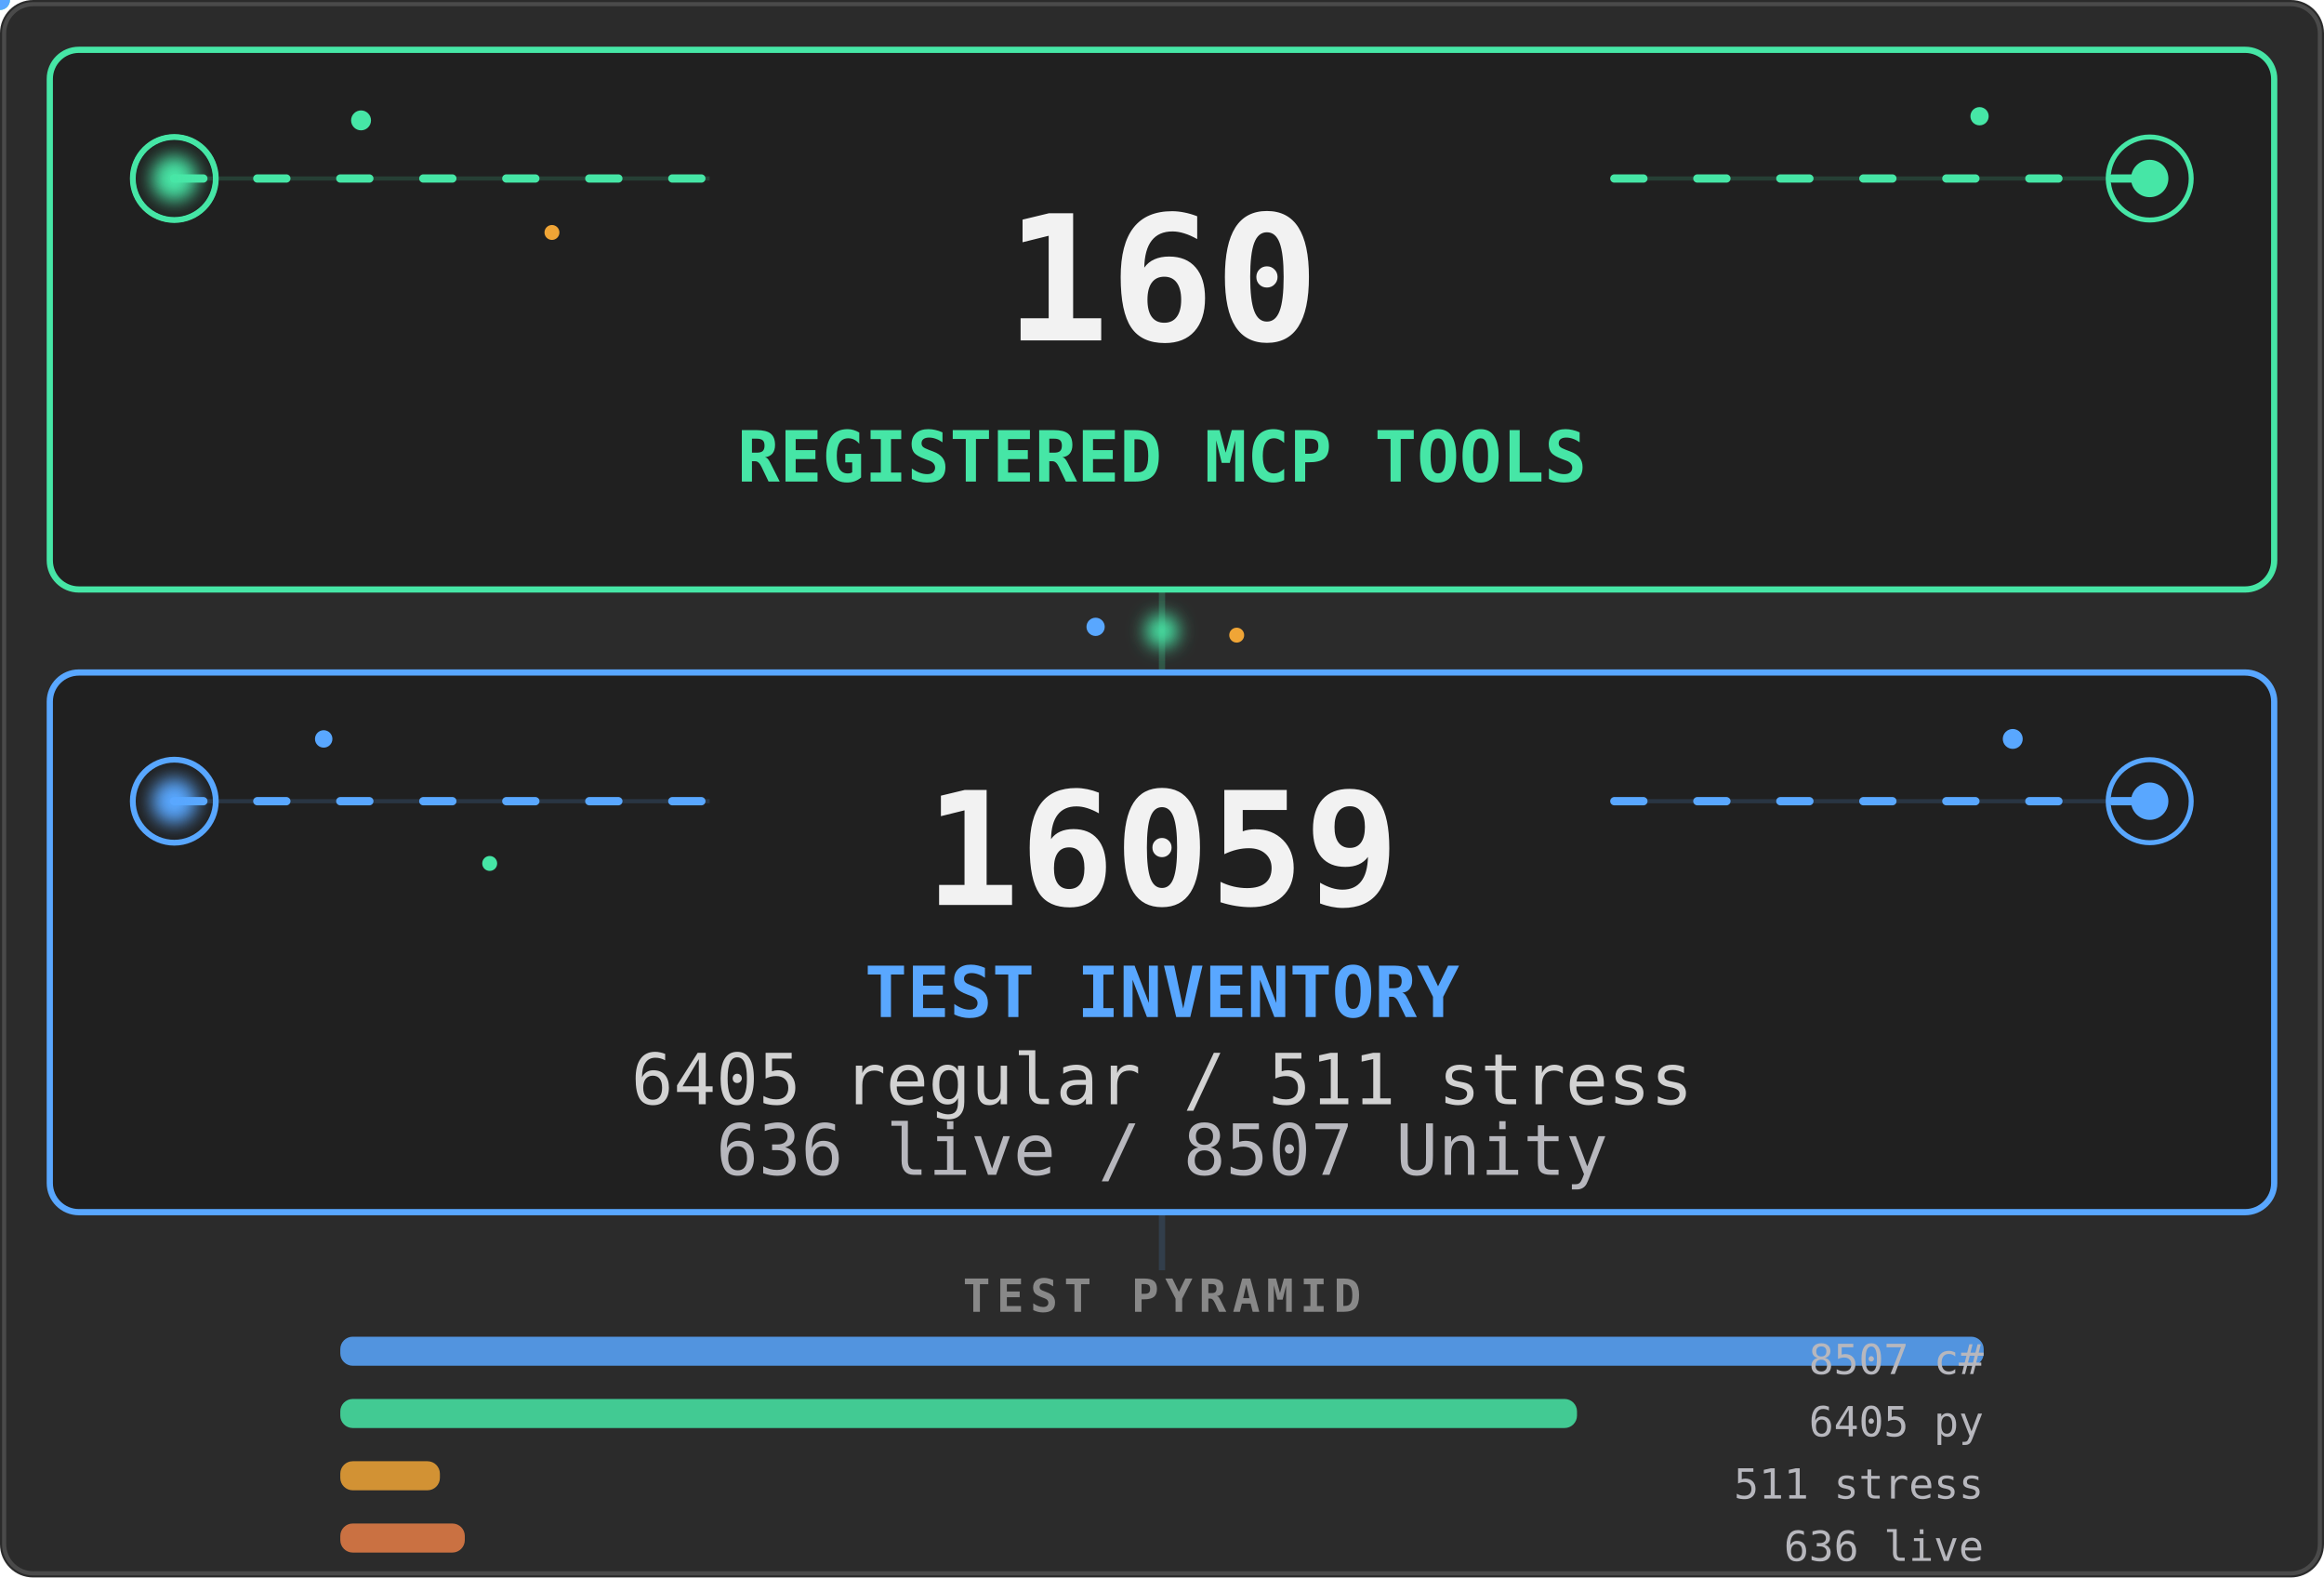
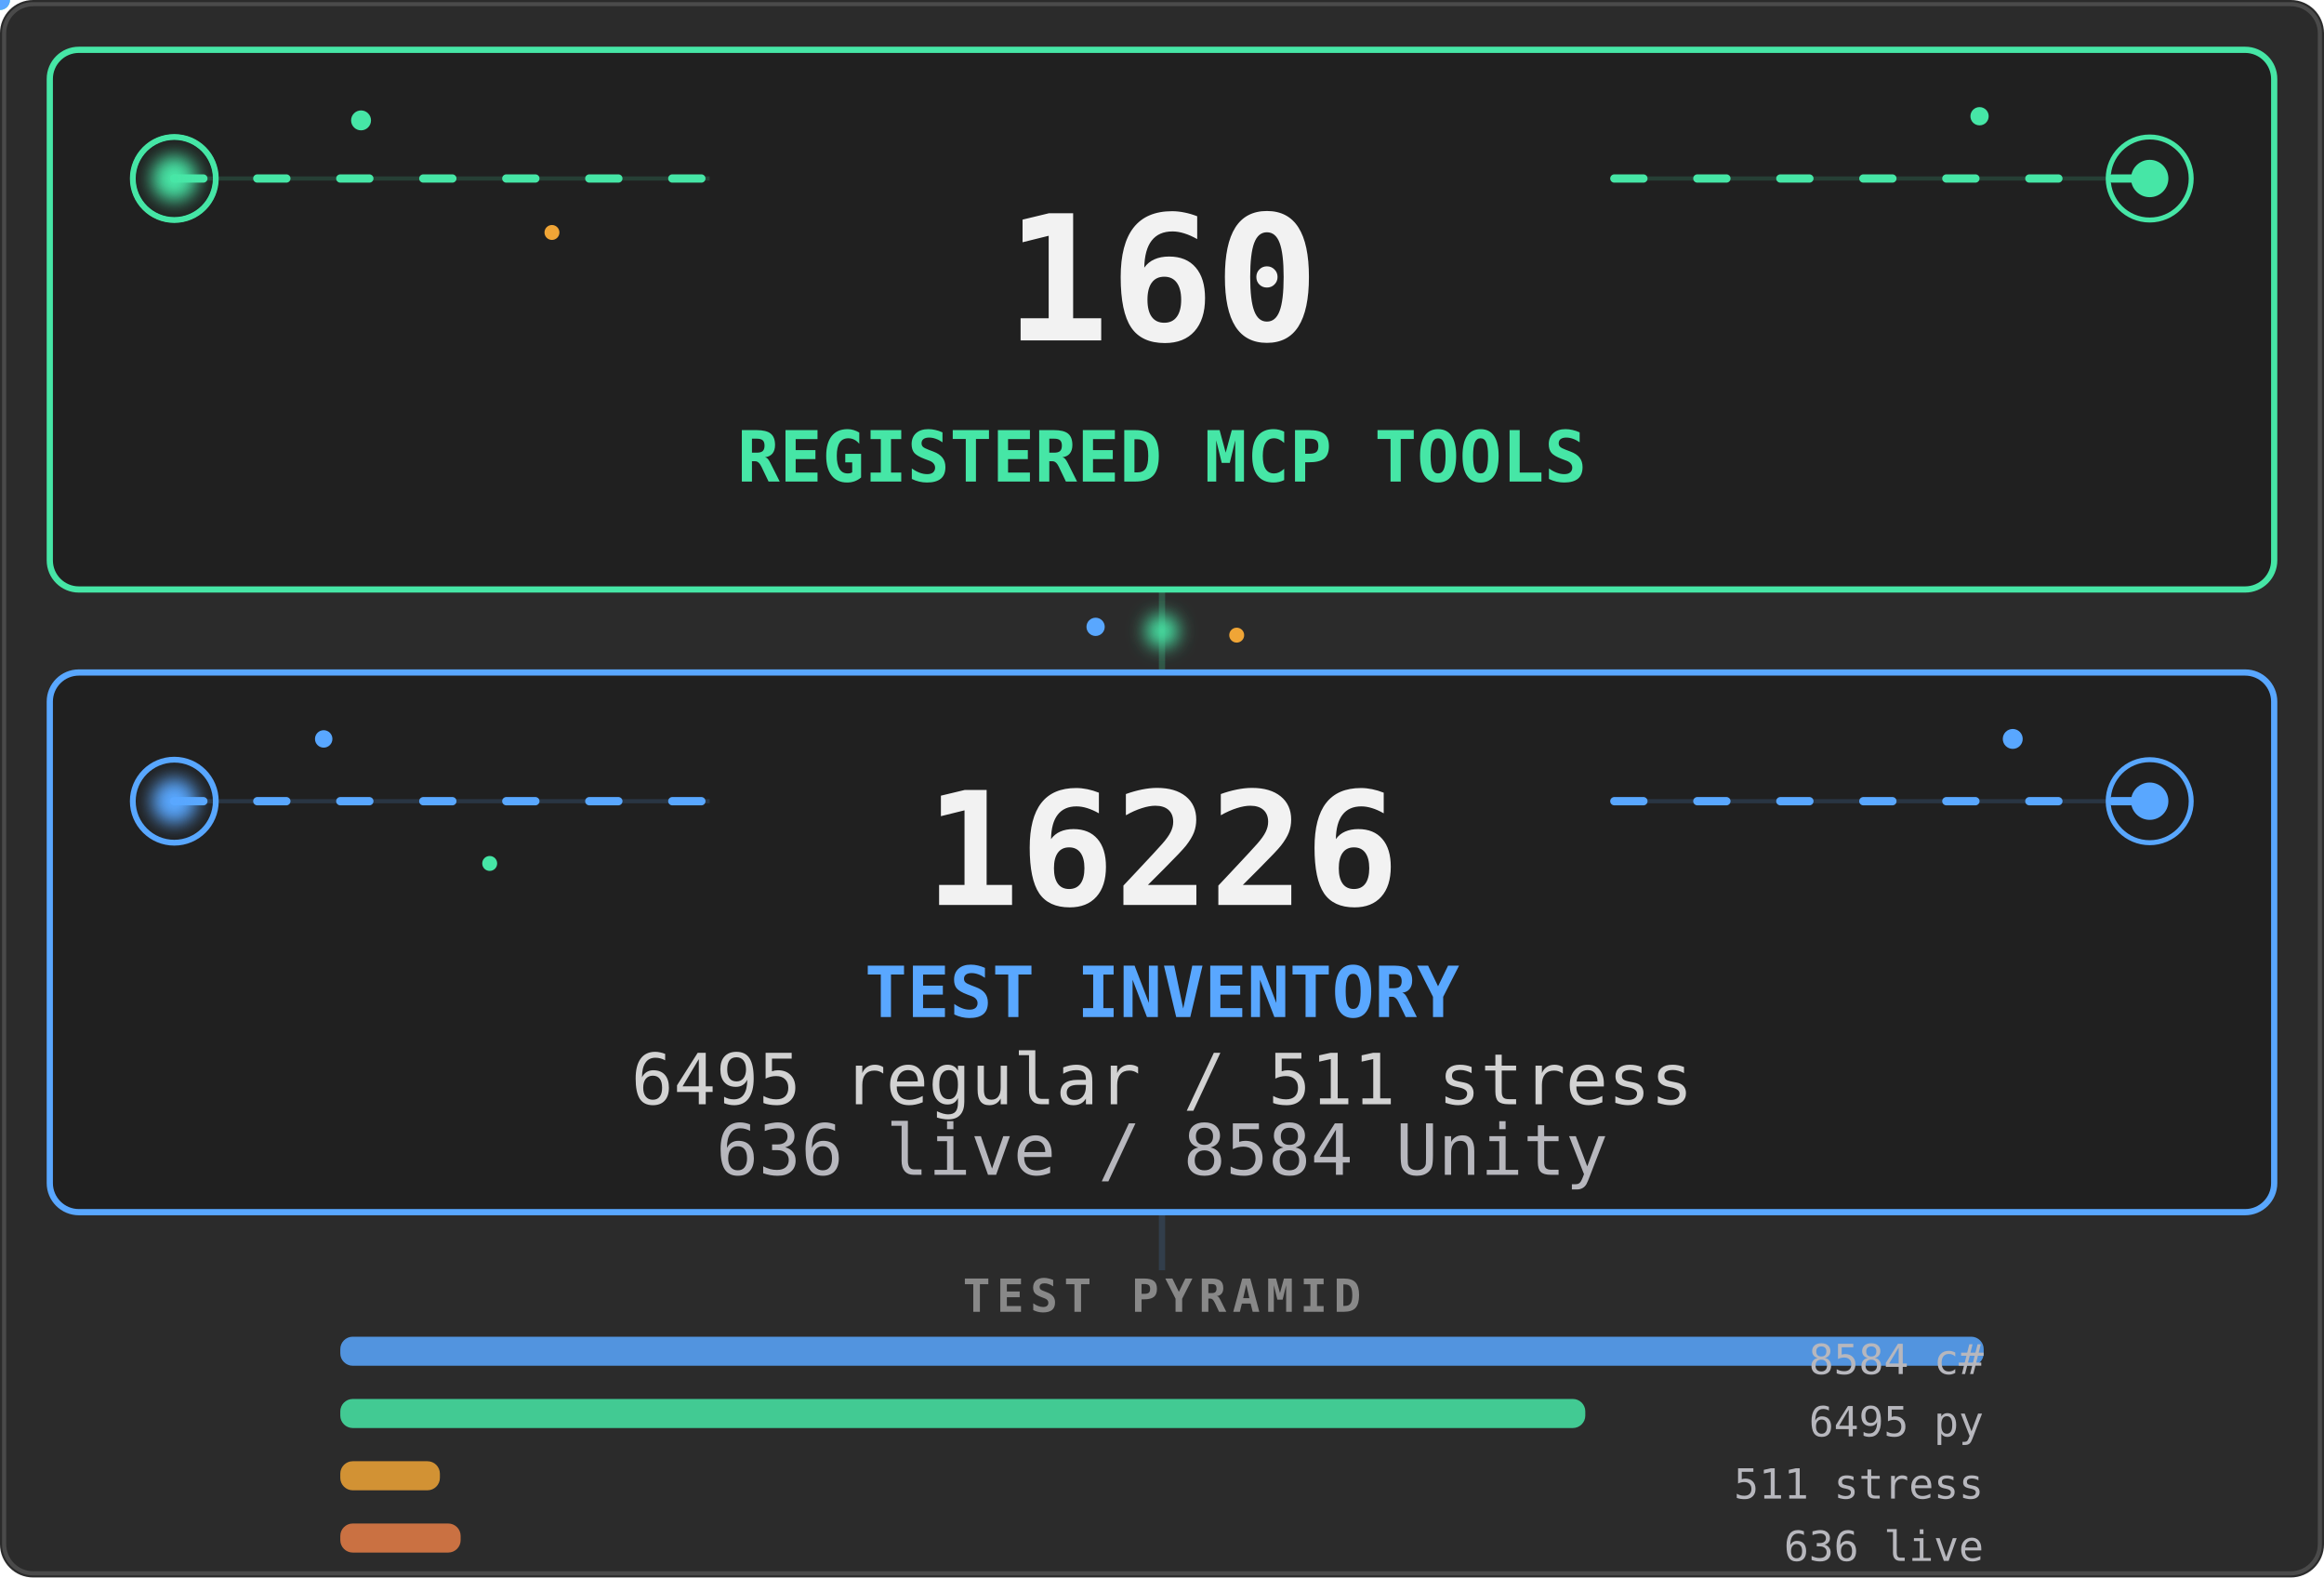
<svg xmlns="http://www.w3.org/2000/svg" viewBox="0 0 560 380" width="560" height="380" role="img" aria-labelledby="stats-title stats-desc">
  <defs>
    <filter id="stats-core-glow" x="-80%" y="-80%" width="260%" height="260%">
      <feGaussianBlur stdDeviation="2.2" />
    </filter>
    <clipPath id="stats-tools-clip">
      <rect x="12" y="12" width="536" height="130" rx="7" />
    </clipPath>
    <clipPath id="stats-tests-clip">
      <rect x="12" y="162" width="536" height="130" rx="7" />
    </clipPath>
    <linearGradient id="stats-tools-scan" x1="0" y1="0" x2="1" y2="0">
      <stop offset="0" stop-color="#46e6a6" stop-opacity="0" />
      <stop offset=".5" stop-color="#46e6a6" stop-opacity=".2" />
      <stop offset="1" stop-color="#46e6a6" stop-opacity="0" />
    </linearGradient>
    <linearGradient id="stats-tests-scan" x1="0" y1="0" x2="1" y2="0">
      <stop offset="0" stop-color="#59a7ff" stop-opacity="0" />
      <stop offset=".5" stop-color="#59a7ff" stop-opacity=".18" />
      <stop offset="1" stop-color="#59a7ff" stop-opacity="0" />
    </linearGradient>
  </defs>
  <style>
    .stats-card {
      fill: #202020;
      stroke-width: 1.5;
    }
    .stats-aura {
      transform-box: fill-box;
      transform-origin: center;
      animation: stats-aura-breathe 4.2s ease-in-out infinite;
    }
    .stats-aura-tests { animation-delay: -2.1s; }
    .stats-flow {
      fill: none;
      stroke-width: 2;
      stroke-linecap: round;
      stroke-dasharray: 7 13;
      animation: stats-flow 3.8s linear infinite;
    }
    .stats-flow-tests {
      animation-delay: -1.9s;
      animation-duration: 4.4s;
    }
    .stats-ring {
      fill: none;
      transform-box: fill-box;
      transform-origin: center;
      animation: stats-ring-life 3.2s ease-out infinite;
    }
    .stats-ring-mid { animation-delay: -1.05s; }
    .stats-ring-late { animation-delay: -2.1s; }
    .stats-ring-tests { animation-duration: 3.7s; }
    .stats-core {
      transform-box: fill-box;
      transform-origin: center;
      animation: stats-core-life 2.8s ease-in-out infinite;
    }
    .stats-core-tests {
      animation-delay: -1.4s;
      animation-duration: 3.2s;
    }
    .stats-scan {
      animation: stats-scan-yoyo 5.4s ease-in-out infinite alternate;
    }
    .stats-scan-tests {
      animation-delay: -2.7s;
      animation-duration: 6.2s;
    }
    .stats-spore {
      transform-box: fill-box;
      transform-origin: center;
      animation: stats-spore-drift 5.1s ease-in-out infinite alternate;
    }
    .stats-spore-b { animation-delay: -1.7s; animation-duration: 6.3s; }
    .stats-spore-c { animation-delay: -3.4s; animation-duration: 4.7s; }
    .stats-spore-phase-1 { animation-delay: -.6s; animation-duration: 5.5s; }
    .stats-spore-phase-2 { animation-delay: -1.3s; animation-duration: 4.8s; }
    .stats-spore-phase-3 { animation-delay: -2.2s; animation-duration: 6s; }
    .stats-spore-phase-4 { animation-delay: -3.1s; animation-duration: 5.2s; }
    .stats-spore-phase-5 { animation-delay: -4s; animation-duration: 6.6s; }
    .stats-spore-phase-6 { animation-delay: -4.8s; animation-duration: 5.8s; }
    .stats-bridge {
      transform-box: fill-box;
      transform-origin: center;
      animation: stats-bridge-life 3.6s ease-in-out infinite;
    }
    .motion-particle { pointer-events: none; }
    @keyframes stats-aura-breathe {
      0%, 100% { opacity: .07; transform: scale(.985); }
      50% { opacity: .2; transform: scale(1.015); }
    }
    @keyframes stats-flow {
      from { stroke-dashoffset: 0; }
      to { stroke-dashoffset: -40; }
    }
    @keyframes stats-ring-life {
      0% { opacity: .7; transform: scale(.45); }
      72%, 100% { opacity: 0; transform: scale(1.85); }
    }
    @keyframes stats-core-life {
      0%, 100% { opacity: .8; transform: scale(.86); }
      50% { opacity: 1; transform: scale(1.12); }
    }
    @keyframes stats-scan-yoyo {
      0% { opacity: 0; transform: translateX(-76px); }
      16%, 84% { opacity: .8; }
      100% { opacity: 0; transform: translateX(596px); }
    }
    @keyframes stats-spore-drift {
      0% { opacity: .2; transform: translate(-5px, 4px) scale(.72); }
      48% { opacity: .72; transform: translate(4px, -5px) scale(1.12); }
      100% { opacity: .3; transform: translate(9px, 3px) scale(.84); }
    }
    @keyframes stats-bridge-life {
      0%, 100% { opacity: .38; transform: scale(.82); }
      50% { opacity: 1; transform: scale(1.12); }
    }
    @media (prefers-reduced-motion: reduce) {
      .stats-aura, .stats-flow, .stats-ring, .stats-core,
      .stats-scan, .stats-spore, .stats-bridge {
        animation: none !important;
      }
      .stats-aura { opacity: .1; }
      .stats-flow { stroke-dasharray: none; opacity: .42; }
      .stats-ring { opacity: .18; }
      .stats-core { opacity: 1; }
      .stats-scan, .motion-particle { display: none; }
      .stats-spore { opacity: .3; }
      .stats-bridge { opacity: .75; }
    }
  </style>
  <rect width="560" height="380" rx="8" fill="#2b2b2b" />
  <rect x="1" y="1" width="558" height="378" rx="7" fill="none" stroke="#4a4a4a" />
  <path d="M280 142V162" stroke="#46e6a6" stroke-width="1.5" opacity=".22" />
  <circle class="stats-bridge" cx="280" cy="152" r="4" fill="#46e6a6" filter="url(#stats-core-glow)" />
  <circle class="stats-spore stats-spore-b stats-spore-phase-1" cx="264" cy="151" r="2.2" fill="#59a7ff" />
  <circle class="stats-spore stats-spore-c stats-spore-phase-2" cx="298" cy="153" r="1.8" fill="#f0a536" />
  <rect class="stats-aura" x="12" y="12" width="536" height="130" rx="7" fill="#46e6a6" />
  <rect class="stats-card" x="12" y="12" width="536" height="130" rx="7" stroke="#46e6a6" />
  <g clip-path="url(#stats-tools-clip)">
    <rect class="stats-scan" x="-70" y="12" width="74" height="130" fill="url(#stats-tools-scan)" />
  </g>
  <path d="M42 43H171M389 43H518" stroke="#46e6a6" opacity=".16" />
  <path class="stats-flow" d="M42 43H171M389 43H518" stroke="#46e6a6" />
  <g aria-hidden="true">
    <circle class="stats-ring" cx="42" cy="43" r="10" stroke="#46e6a6" stroke-width="1.4" />
    <circle class="stats-ring stats-ring-mid" cx="42" cy="43" r="10" stroke="#46e6a6" stroke-width="1.2" />
    <circle class="stats-ring stats-ring-late" cx="518" cy="43" r="10" stroke="#46e6a6" stroke-width="1.2" />
    <circle class="stats-core" cx="42" cy="43" r="5.5" fill="#46e6a6" filter="url(#stats-core-glow)" />
    <circle class="stats-core" cx="518" cy="43" r="4.5" fill="#46e6a6" />
    <circle class="stats-spore" cx="87" cy="29" r="2.4" fill="#46e6a6" />
    <circle class="stats-spore stats-spore-b stats-spore-phase-3" cx="133" cy="56" r="1.8" fill="#f0a536" />
    <circle class="stats-spore stats-spore-c stats-spore-phase-4" cx="477" cy="28" r="2.2" fill="#46e6a6" />
    <g class="motion-particle">
      <circle r="2.4" fill="#46e6a6">
        <animateMotion dur="4.8s" begin="-1.3s" repeatCount="indefinite" path="M42 43H171" />
        <animate attributeName="opacity" values="0;.9;.9;0" dur="4.8s" begin="-1.3s" repeatCount="indefinite" />
      </circle>
    </g>
    <g class="motion-particle">
      <circle r="2" fill="#46e6a6">
        <animateMotion dur="5.6s" begin="-4.1s" repeatCount="indefinite" path="M389 43H518" />
        <animate attributeName="opacity" values="0;.75;.75;0" dur="5.6s" begin="-4.1s" repeatCount="indefinite" />
      </circle>
    </g>
  </g>
  <g font-family="ui-monospace, SFMono-Regular, Menlo, Consolas, monospace">
    <text x="280" y="82" text-anchor="middle" fill="#f2f2f2" font-size="42" data-biome-marker="TOOLS" font-weight="700" data-mobile-critical="true">160</text>
    <text x="280" y="116" text-anchor="middle" fill="#46e6a6" font-size="17" font-weight="700" data-mobile-critical="true">REGISTERED MCP TOOLS</text>
  </g>
  <rect class="stats-aura stats-aura-tests" x="12" y="162" width="536" height="130" rx="7" fill="#59a7ff" />
  <rect class="stats-card stats-card-tests" x="12" y="162" width="536" height="130" rx="7" stroke="#59a7ff" />
  <g clip-path="url(#stats-tests-clip)">
    <rect class="stats-scan stats-scan-tests" x="-70" y="162" width="74" height="130" fill="url(#stats-tests-scan)" />
  </g>
  <path d="M42 193H171M389 193H518" stroke="#59a7ff" opacity=".16" />
  <path class="stats-flow stats-flow-tests" d="M42 193H171M389 193H518" stroke="#59a7ff" />
  <g aria-hidden="true">
    <circle class="stats-ring stats-ring-tests" cx="42" cy="193" r="10" stroke="#59a7ff" stroke-width="1.4" />
    <circle class="stats-ring stats-ring-mid stats-ring-tests" cx="518" cy="193" r="10" stroke="#59a7ff" stroke-width="1.2" />
    <circle class="stats-core stats-core-tests" cx="42" cy="193" r="5.5" fill="#59a7ff" filter="url(#stats-core-glow)" />
    <circle class="stats-core stats-core-tests" cx="518" cy="193" r="4.5" fill="#59a7ff" />
    <circle class="stats-spore stats-spore-c stats-spore-phase-5" cx="78" cy="178" r="2.1" fill="#59a7ff" />
    <circle class="stats-spore stats-spore-phase-6" cx="118" cy="208" r="1.8" fill="#46e6a6" />
    <circle class="stats-spore stats-spore-b stats-spore-phase-2" cx="485" cy="178" r="2.4" fill="#59a7ff" />
    <g class="motion-particle">
      <circle r="2.4" fill="#59a7ff">
        <animateMotion dur="5.2s" begin="-3.7s" repeatCount="indefinite" path="M42 193H171" />
        <animate attributeName="opacity" values="0;.9;.9;0" dur="5.2s" begin="-3.7s" repeatCount="indefinite" />
      </circle>
    </g>
    <g class="motion-particle">
      <circle r="2" fill="#59a7ff">
        <animateMotion dur="4.6s" begin="-.8s" repeatCount="indefinite" path="M389 193H518" />
        <animate attributeName="opacity" values="0;.75;.75;0" dur="4.6s" begin="-.8s" repeatCount="indefinite" />
      </circle>
    </g>
  </g>
  <g font-family="ui-monospace, SFMono-Regular, Menlo, Consolas, monospace">
-     <text x="280" y="218" text-anchor="middle" fill="#f2f2f2" font-size="38" data-biome-marker="TESTS" font-weight="700" data-mobile-critical="true">16059</text>
+     <text x="280" y="218" text-anchor="middle" fill="#f2f2f2" font-size="38" data-biome-marker="TESTS" font-weight="700" data-mobile-critical="true">16226</text>
    <text x="280" y="245" text-anchor="middle" fill="#59a7ff" font-size="17" font-weight="700" data-mobile-critical="true">TEST INVENTORY</text>
-     <text x="280" y="266" text-anchor="middle" fill="#d2d2d2" font-size="17" data-biome-marker="BREAKDOWN_PRIMARY" data-mobile-critical="true">6405 regular / 511 stress</text>
-     <text x="280" y="283" text-anchor="middle" fill="#b7b7bd" font-size="17" data-biome-marker="BREAKDOWN_SECONDARY" data-mobile-critical="true">636 live / 8507 Unity</text>
+     <text x="280" y="266" text-anchor="middle" fill="#d2d2d2" font-size="17" data-biome-marker="BREAKDOWN_PRIMARY" data-mobile-critical="true">6495 regular / 511 stress</text>
+     <text x="280" y="283" text-anchor="middle" fill="#b7b7bd" font-size="17" data-biome-marker="BREAKDOWN_SECONDARY" data-mobile-critical="true">636 live / 8584 Unity</text>
  </g>
  <path d="M280 292V306" stroke="#59a7ff" stroke-width="1.5" opacity=".15" />
  <g font-family="ui-monospace, SFMono-Regular, Menlo, Consolas, monospace">
    <text x="280" y="316" text-anchor="middle" fill="#888" font-size="11" font-weight="600" letter-spacing="1.5">TEST PYRAMID</text>
    <rect data-biome-bar="CS" x="82" y="322" height="7" width="396" rx="3" fill="#59a7ff" opacity=".85" />
-     <text data-biome-bar-label="CS" x="478" y="331" text-anchor="end" fill="#b7b7bd" font-size="10">8507 c#</text>
-     <rect data-biome-bar="PY" x="82" y="337" height="7" width="298" rx="3" fill="#46e6a6" opacity=".85" />
-     <text data-biome-bar-label="PY" x="478" y="346" text-anchor="end" fill="#b7b7bd" font-size="10">6405 py</text>
+     <text data-biome-bar-label="CS" x="478" y="331" text-anchor="end" fill="#b7b7bd" font-size="10">8584 c#</text>
+     <rect data-biome-bar="PY" x="82" y="337" height="7" width="300" rx="3" fill="#46e6a6" opacity=".85" />
+     <text data-biome-bar-label="PY" x="478" y="346" text-anchor="end" fill="#b7b7bd" font-size="10">6495 py</text>
    <rect data-biome-bar="STRESS" x="82" y="352" height="7" width="24" rx="3" fill="#f0a536" opacity=".85" />
    <text data-biome-bar-label="STRESS" x="478" y="361" text-anchor="end" fill="#b7b7bd" font-size="10">511 stress</text>
-     <rect data-biome-bar="LIVE" x="82" y="367" height="7" width="30" rx="3" fill="#e67e46" opacity=".85" />
+     <rect data-biome-bar="LIVE" x="82" y="367" height="7" width="29" rx="3" fill="#e67e46" opacity=".85" />
    <text data-biome-bar-label="LIVE" x="478" y="376" text-anchor="end" fill="#b7b7bd" font-size="10">636 live</text>
  </g>
</svg>
